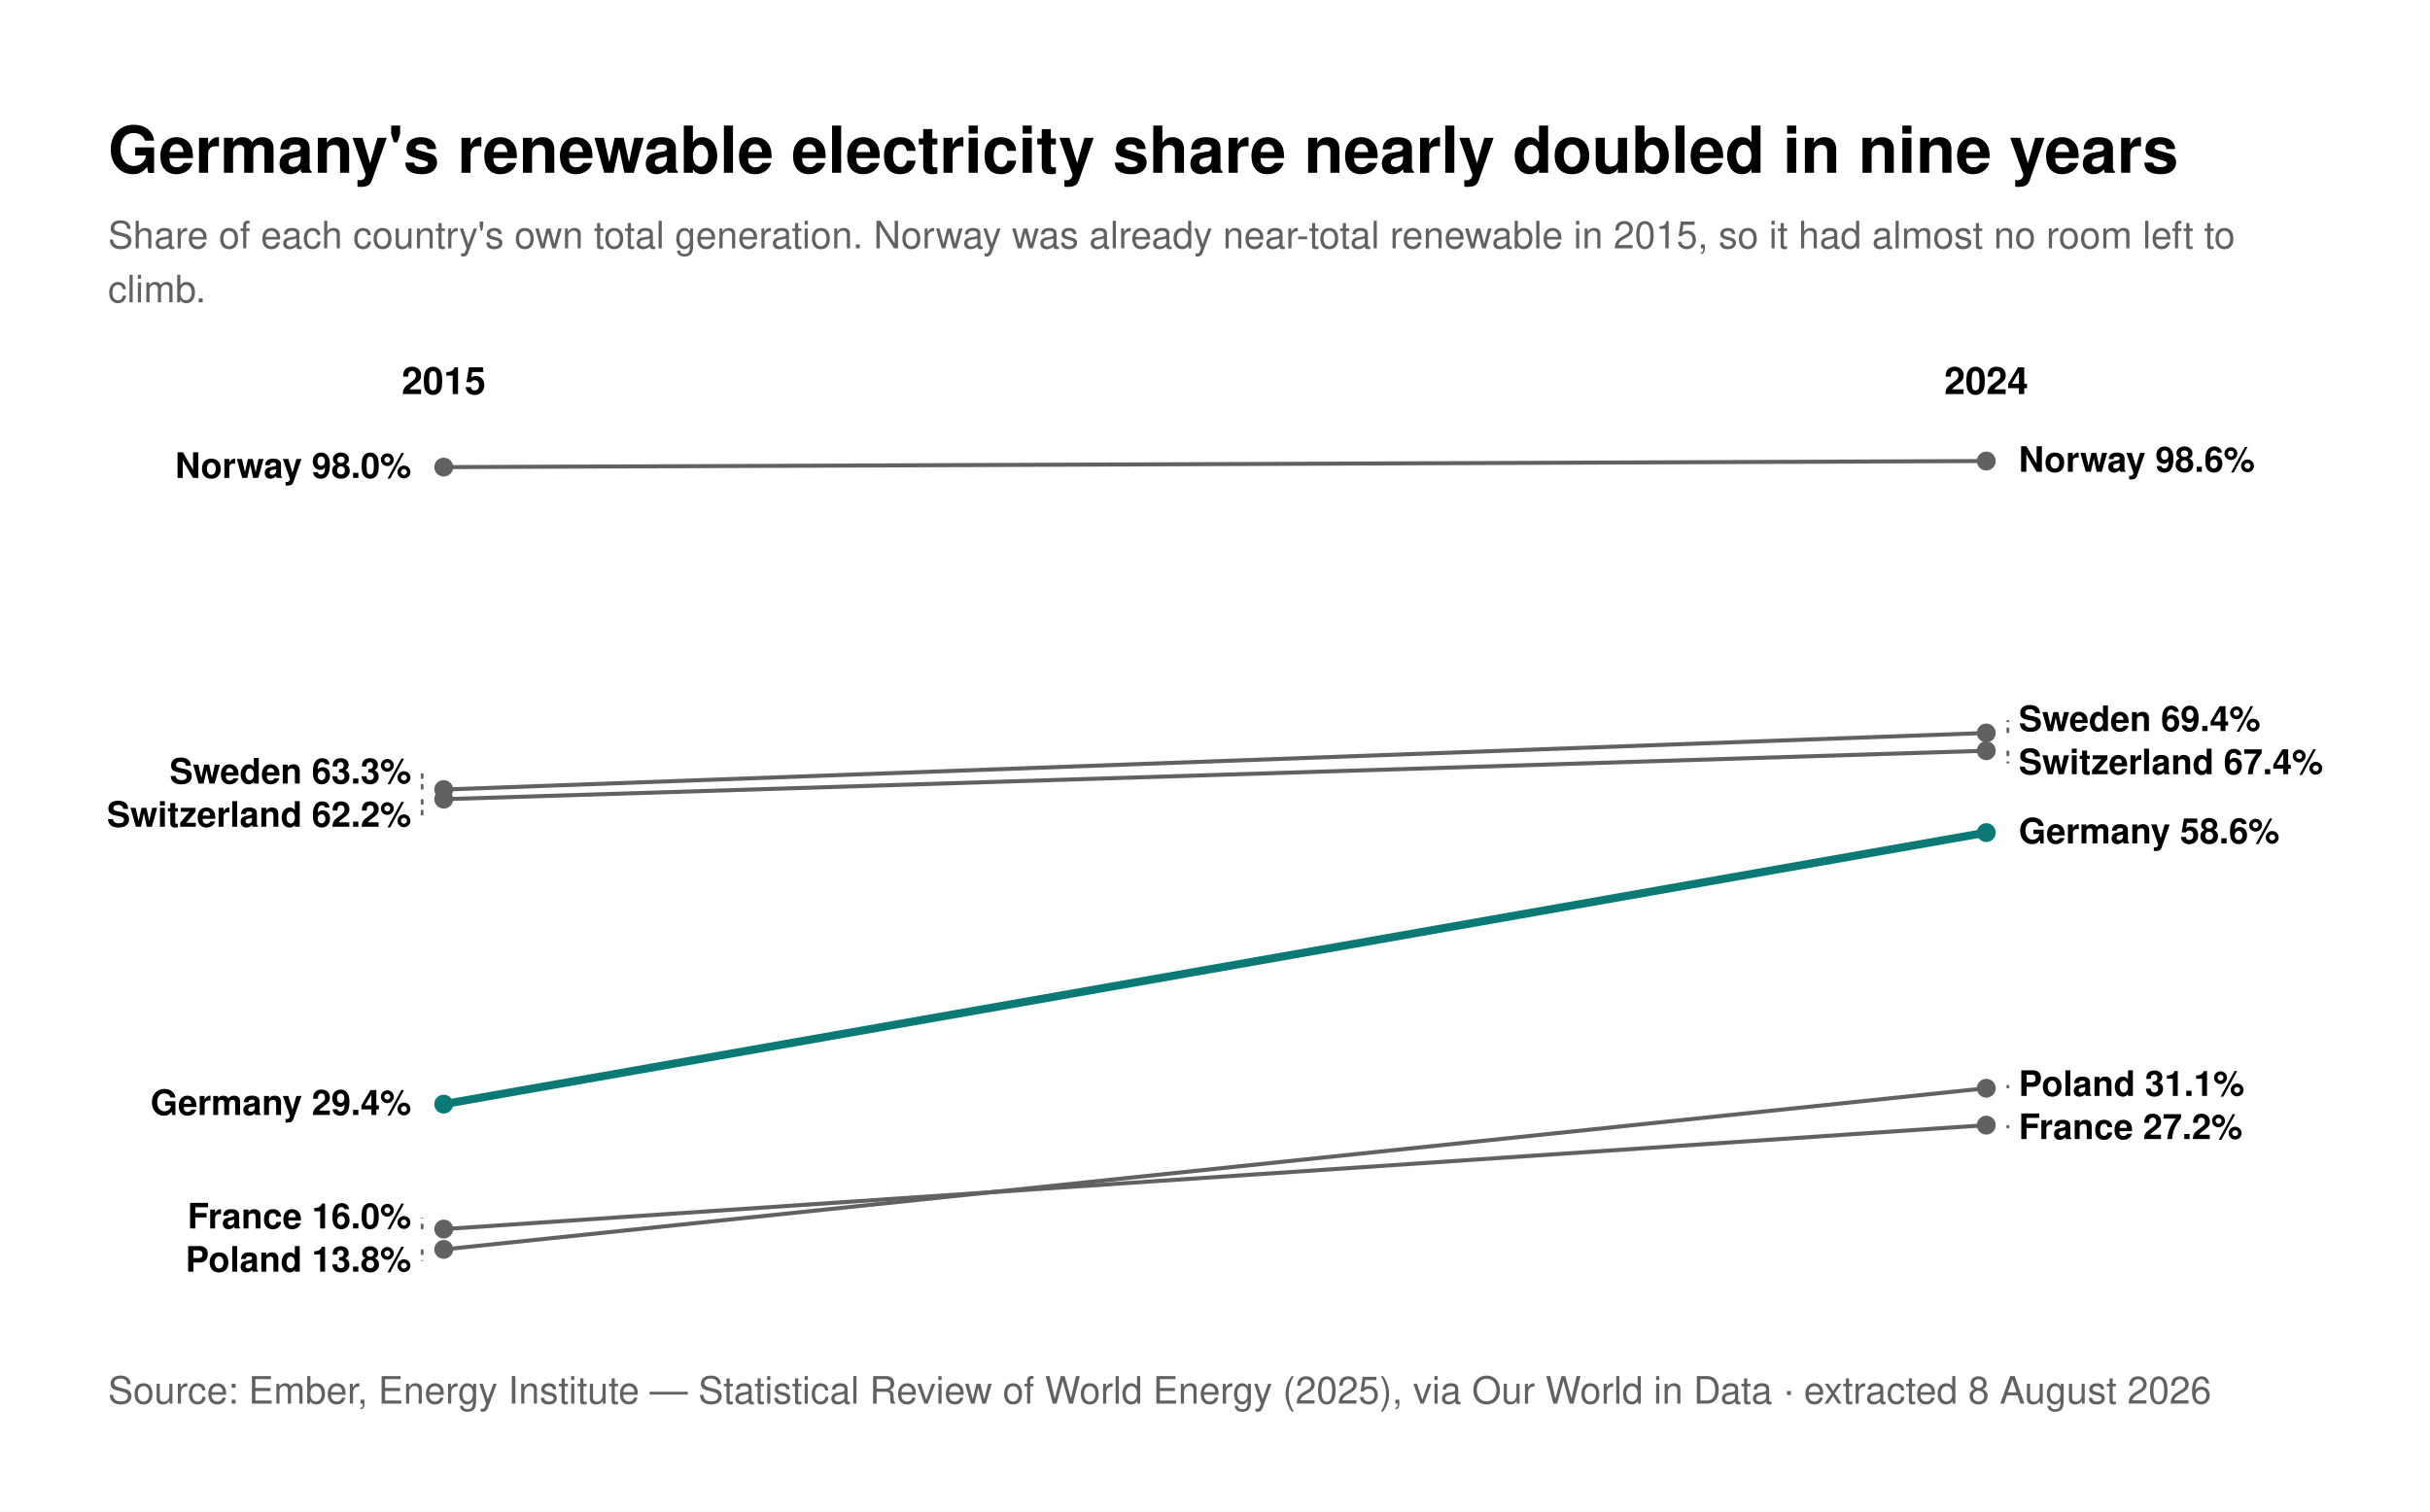
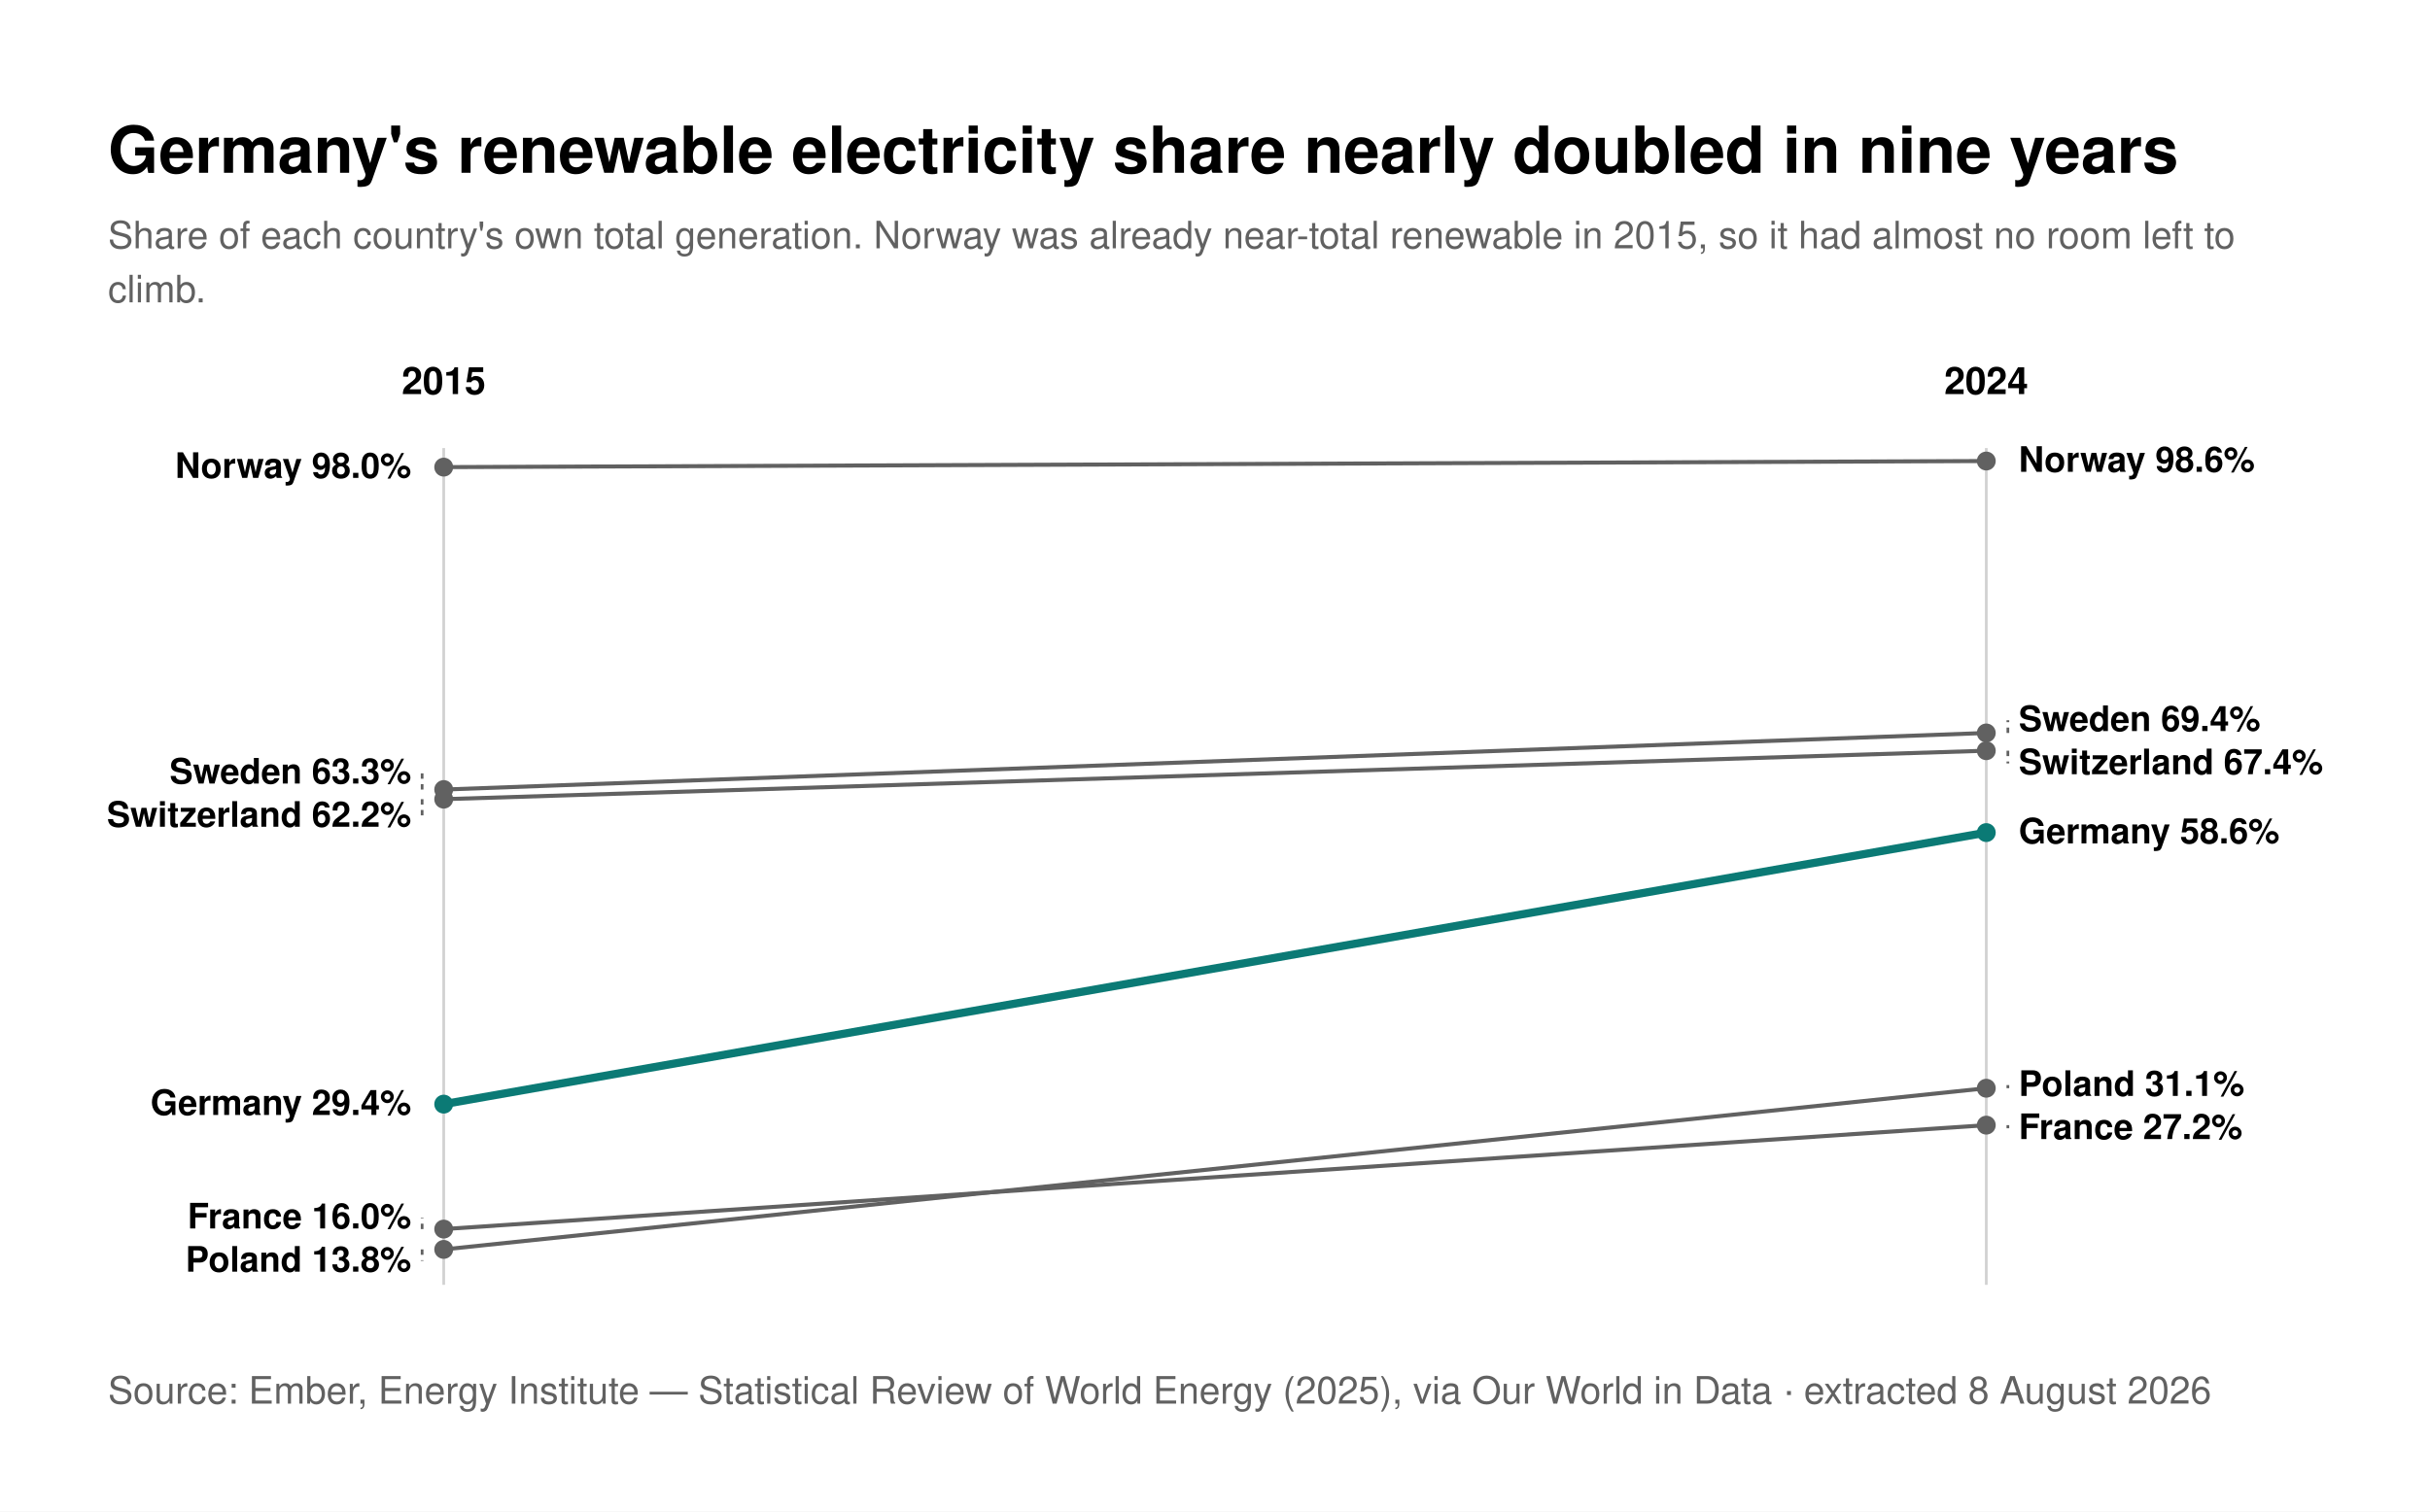
<svg xmlns="http://www.w3.org/2000/svg" width="900" height="560" viewBox="0 0 900 560" role="img" font-family="Helvetica, Arial, sans-serif">
  <rect x="0" y="0" width="900" height="560" fill="#FFFFFF" />
  <text x="40" y="64" fill="#000000" font-size="24" font-weight="700">Germany's renewable electricity share nearly doubled in nine years</text>
  <text x="40" y="92" fill="#616161" font-size="14">Share of each country's own total generation. Norway was already near-total renewable in 2015, so it had almost no room left to</text>
  <text x="40" y="112" fill="#616161" font-size="14">climb.</text>
  <text x="40" y="520" fill="#616161" font-size="14">Source: Ember, Energy Institute — Statistical Review of World Energy (2025), via Our World in Data · extracted 8 August 2026</text>
+   <line x1="164.341" x2="164.341" y1="166" y2="476" stroke="#d1d1d1" stroke-width="1" />
+   <line x1="735.659" x2="735.659" y1="166" y2="476" stroke="#d1d1d1" stroke-width="1" />
  <text x="164.341" y="146" fill="#000000" font-size="14" font-weight="700" text-anchor="middle">2015</text>
  <text x="735.659" y="146" fill="#000000" font-size="14" font-weight="700" text-anchor="middle">2024</text>
  <g>
    <line x1="164.341" y1="173.057" x2="735.659" y2="170.801" stroke="#616161" stroke-width="1.5" />
    <circle cx="164.341" cy="173.057" r="3.5" fill="#616161" />
    <circle cx="735.659" cy="170.801" r="3.5" fill="#616161" />
    <line x1="156.341" y1="173.057" x2="156.341" y2="173.057" stroke="#616161" stroke-width="1" stroke-dasharray="2 2" opacity="0" />
    <text x="152.341" y="177.057" fill="#000000" font-size="13" font-weight="600" text-anchor="end">Norway 98.0%</text>
    <line x1="743.659" y1="170.801" x2="743.659" y2="170.801" stroke="#616161" stroke-width="1" stroke-dasharray="2 2" opacity="0" />
    <text x="747.659" y="174.801" fill="#000000" font-size="13" font-weight="600" text-anchor="start">Norway 98.6%</text>
  </g>
  <g>
    <line x1="164.341" y1="292.509" x2="735.659" y2="271.544" stroke="#616161" stroke-width="1.5" />
    <circle cx="164.341" cy="292.509" r="3.5" fill="#616161" />
    <circle cx="735.659" cy="271.544" r="3.5" fill="#616161" />
    <line x1="156.341" y1="292.509" x2="156.341" y2="286.291" stroke="#616161" stroke-width="1" stroke-dasharray="2 2" opacity="1" />
    <text x="152.341" y="290.291" fill="#000000" font-size="13" font-weight="600" text-anchor="end">Sweden 63.3%</text>
    <line x1="743.659" y1="271.544" x2="743.659" y2="266.832" stroke="#616161" stroke-width="1" stroke-dasharray="2 2" opacity="1" />
    <text x="747.659" y="270.832" fill="#000000" font-size="13" font-weight="600" text-anchor="start">Sweden 69.4%</text>
  </g>
  <g>
    <line x1="164.341" y1="296.072" x2="735.659" y2="278.119" stroke="#616161" stroke-width="1.5" />
    <circle cx="164.341" cy="296.072" r="3.5" fill="#616161" />
    <circle cx="735.659" cy="278.119" r="3.5" fill="#616161" />
    <line x1="156.341" y1="296.072" x2="156.341" y2="302.291" stroke="#616161" stroke-width="1" stroke-dasharray="2 2" opacity="1" />
    <text x="152.341" y="306.291" fill="#000000" font-size="13" font-weight="600" text-anchor="end">Switzerland 62.2%</text>
    <line x1="743.659" y1="278.119" x2="743.659" y2="282.832" stroke="#616161" stroke-width="1" stroke-dasharray="2 2" opacity="1" />
    <text x="747.659" y="286.832" fill="#000000" font-size="13" font-weight="600" text-anchor="start">Switzerland 67.4%</text>
  </g>
  <g>
    <line x1="164.341" y1="409.057" x2="735.659" y2="308.454" stroke="#0B7A75" stroke-width="3" />
    <circle cx="164.341" cy="409.057" r="3.5" fill="#0B7A75" />
    <circle cx="735.659" cy="308.454" r="3.5" fill="#0B7A75" />
    <line x1="156.341" y1="409.057" x2="156.341" y2="409.057" stroke="#0B7A75" stroke-width="1" stroke-dasharray="2 2" opacity="0" />
    <text x="152.341" y="413.057" fill="#000000" font-size="13" font-weight="700" text-anchor="end">Germany 29.4%</text>
    <line x1="743.659" y1="308.454" x2="743.659" y2="308.454" stroke="#0B7A75" stroke-width="1" stroke-dasharray="2 2" opacity="0" />
    <text x="747.659" y="312.454" fill="#000000" font-size="13" font-weight="700" text-anchor="start">Germany 58.6%</text>
  </g>
  <g>
    <line x1="164.341" y1="462.876" x2="735.659" y2="403.161" stroke="#616161" stroke-width="1.5" />
    <circle cx="164.341" cy="462.876" r="3.5" fill="#616161" />
    <circle cx="735.659" cy="403.161" r="3.5" fill="#616161" />
    <line x1="156.341" y1="462.876" x2="156.341" y2="467.112" stroke="#616161" stroke-width="1" stroke-dasharray="2 2" opacity="1" />
    <text x="152.341" y="471.112" fill="#000000" font-size="13" font-weight="600" text-anchor="end">Poland 13.8%</text>
    <line x1="743.659" y1="403.161" x2="743.659" y2="401.999" stroke="#616161" stroke-width="1" stroke-dasharray="2 2" opacity="1" />
    <text x="747.659" y="405.999" fill="#000000" font-size="13" font-weight="600" text-anchor="start">Poland 31.1%</text>
  </g>
  <g>
    <line x1="164.341" y1="455.347" x2="735.659" y2="416.838" stroke="#616161" stroke-width="1.5" />
    <circle cx="164.341" cy="455.347" r="3.5" fill="#616161" />
    <circle cx="735.659" cy="416.838" r="3.5" fill="#616161" />
    <line x1="156.341" y1="455.347" x2="156.341" y2="451.112" stroke="#616161" stroke-width="1" stroke-dasharray="2 2" opacity="1" />
    <text x="152.341" y="455.112" fill="#000000" font-size="13" font-weight="600" text-anchor="end">France 16.0%</text>
    <line x1="743.659" y1="416.838" x2="743.659" y2="417.999" stroke="#616161" stroke-width="1" stroke-dasharray="2 2" opacity="1" />
    <text x="747.659" y="421.999" fill="#000000" font-size="13" font-weight="600" text-anchor="start">France 27.2%</text>
  </g>
</svg>
